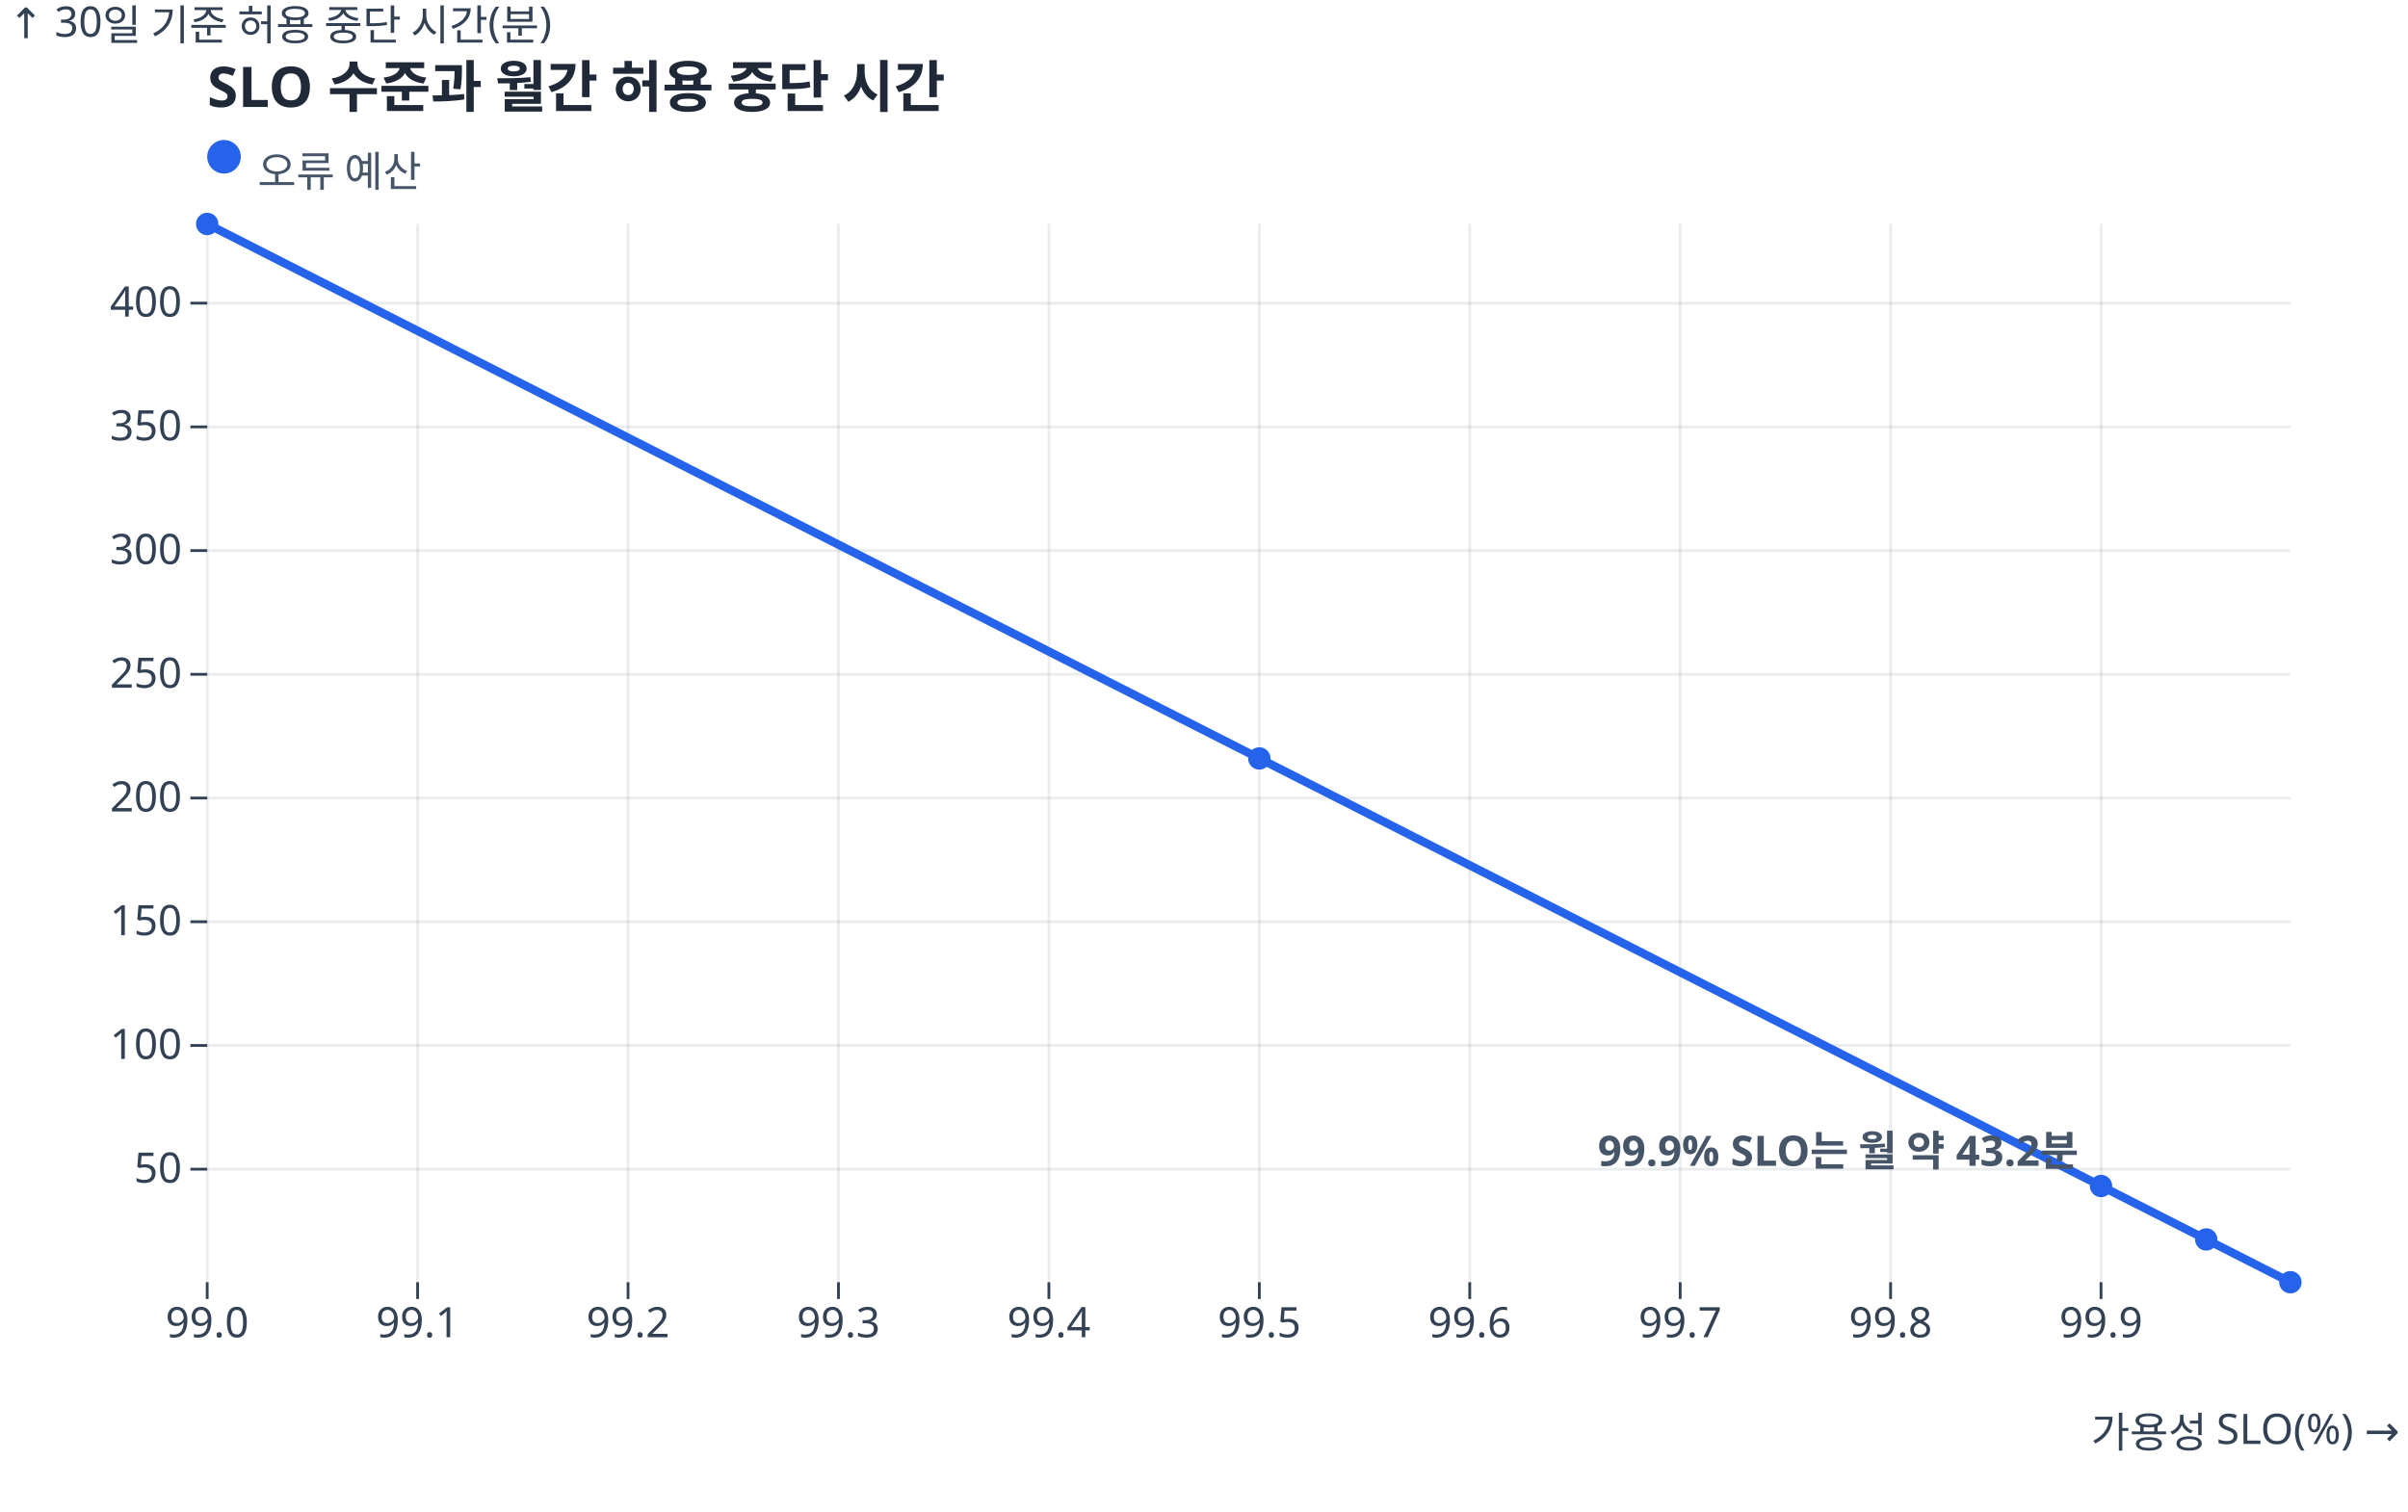
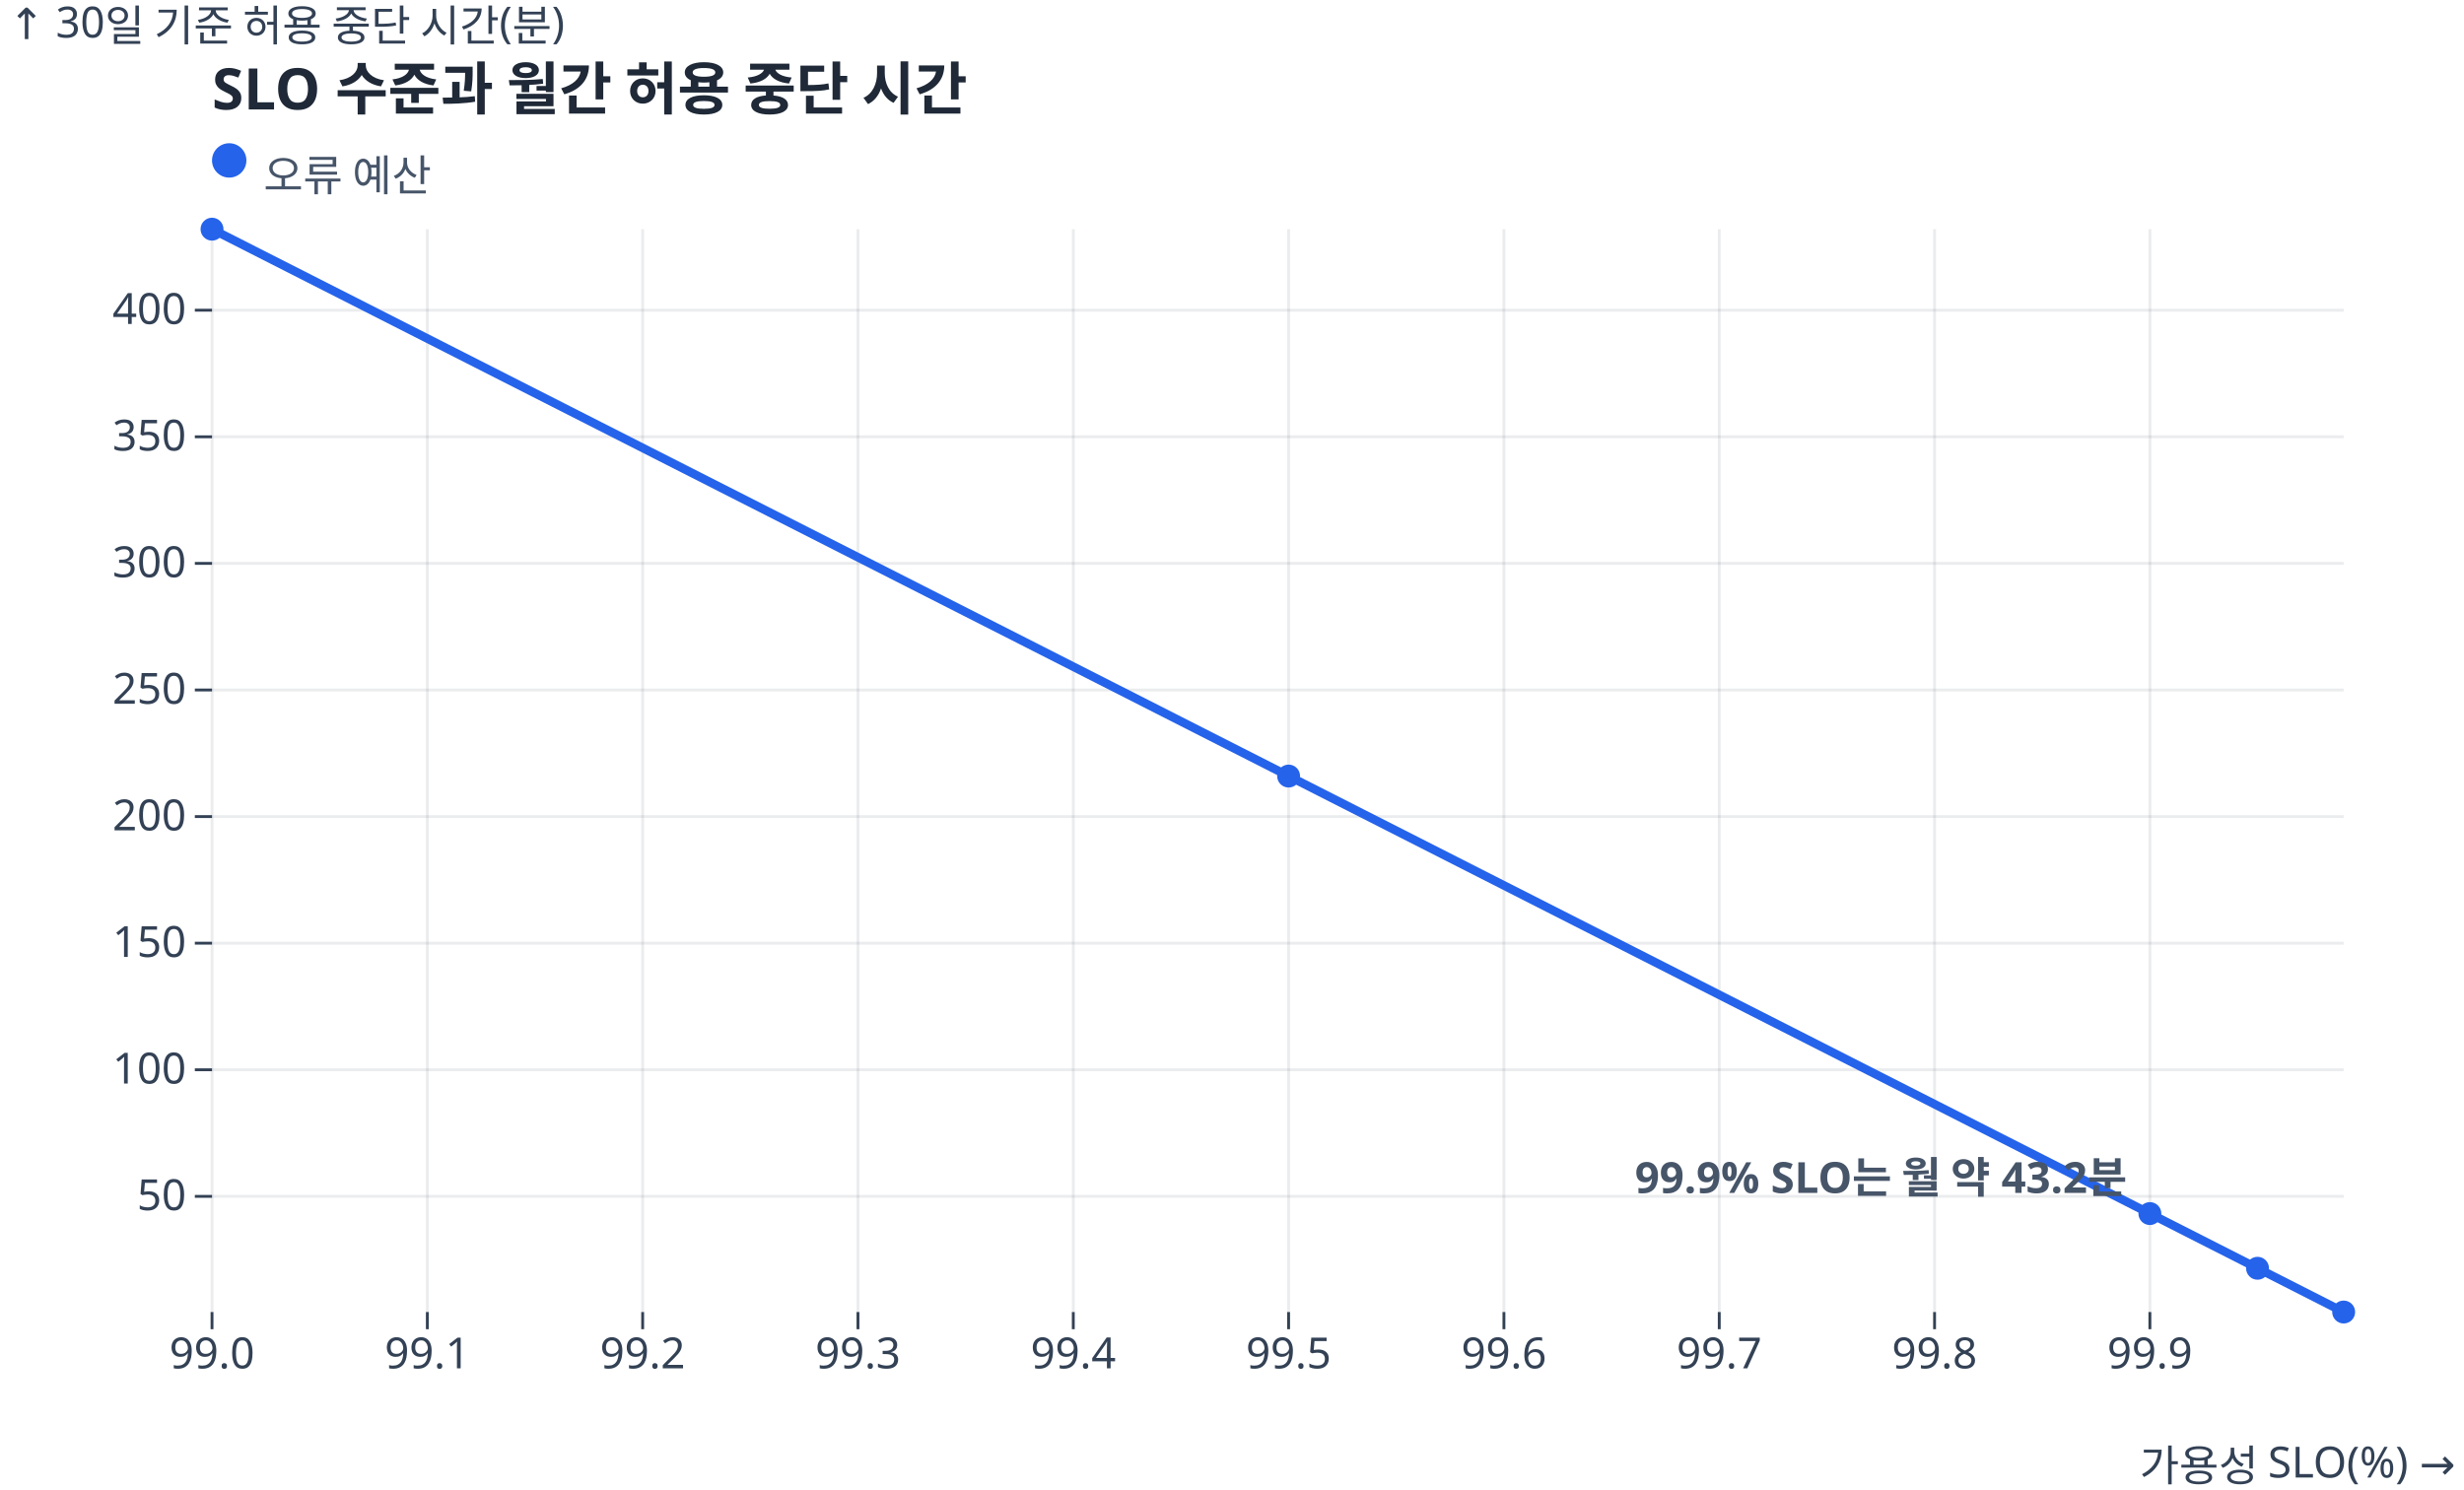
- <svg xmlns="http://www.w3.org/2000/svg" class="plot-d6a7b5" fill="currentColor" font-family="system-ui, sans-serif" font-size="10" text-anchor="middle" width="860" height="540" viewBox="0 0 860 540" style="background: rgb(248, 250, 252); color: rgb(51, 65, 85); font-family: system-ui, sans-serif; font-size: 15px;" role="img" aria-label="SLO 수준과 월간 허용 중단 시간: 오류 예산 계열 차트">
+ <svg xmlns="http://www.w3.org/2000/svg" class="plot-d6a7b5" fill="currentColor" font-family="system-ui, sans-serif" font-size="10" text-anchor="middle" width="860" height="520" viewBox="0 0 860 520" style="background: rgb(248, 250, 252); color: rgb(51, 65, 85); font-family: system-ui, sans-serif; font-size: 15px;" role="img" aria-label="SLO 수준과 월간 허용 중단 시간: 오류 예산 계열 차트">
  <style>:where(.plot-d6a7b5) {
  --plot-background: white;
  display: block;
  height: auto;
  height: intrinsic;
  max-width: 100%;
}
:where(.plot-d6a7b5 text),
:where(.plot-d6a7b5 tspan) {
  white-space: pre;
}</style>
  <g aria-label="y-grid" aria-hidden="true" stroke="currentColor" stroke-opacity="0.1">
    <line x1="74" x2="818" y1="417.626" y2="417.626" />
    <line x1="74" x2="818" y1="373.434" y2="373.434" />
    <line x1="74" x2="818" y1="329.242" y2="329.242" />
    <line x1="74" x2="818" y1="285.051" y2="285.051" />
    <line x1="74" x2="818" y1="240.859" y2="240.859" />
    <line x1="74" x2="818" y1="196.667" y2="196.667" />
    <line x1="74" x2="818" y1="152.475" y2="152.475" />
    <line x1="74" x2="818" y1="108.283" y2="108.283" />
  </g>
  <g aria-label="y-axis tick" aria-hidden="true" fill="none" stroke="currentColor">
    <path transform="translate(74,417.6263)" d="M0,0L-6,0" />
    <path transform="translate(74,373.4343)" d="M0,0L-6,0" />
    <path transform="translate(74,329.2424)" d="M0,0L-6,0" />
    <path transform="translate(74,285.0505)" d="M0,0L-6,0" />
    <path transform="translate(74,240.8586)" d="M0,0L-6,0" />
    <path transform="translate(74,196.6667)" d="M0,0L-6,0" />
    <path transform="translate(74,152.4747)" d="M0,0L-6,0" />
    <path transform="translate(74,108.2828)" d="M0,0L-6,0" />
  </g>
  <g aria-label="y-axis tick label" text-anchor="end" font-variant="tabular-nums" transform="translate(-9,0)">
    <text y="0.32em" transform="translate(74,417.6263)">50</text>
    <text y="0.32em" transform="translate(74,373.4343)">100</text>
    <text y="0.32em" transform="translate(74,329.2424)">150</text>
    <text y="0.32em" transform="translate(74,285.0505)">200</text>
    <text y="0.32em" transform="translate(74,240.8586)">250</text>
    <text y="0.32em" transform="translate(74,196.6667)">300</text>
    <text y="0.32em" transform="translate(74,152.4747)">350</text>
    <text y="0.32em" transform="translate(74,108.2828)">400</text>
  </g>
  <g aria-label="y-axis label" text-anchor="start" transform="translate(-71,-77)">
    <text y="0.71em" transform="translate(74,80)">↑ 30일 기준 허용 중단 시간(분)</text>
  </g>
  <g aria-label="x-grid" aria-hidden="true" stroke="currentColor" stroke-opacity="0.1">
    <line x1="74" x2="74" y1="80" y2="458" />
    <line x1="149.152" x2="149.152" y1="80" y2="458" />
    <line x1="224.303" x2="224.303" y1="80" y2="458" />
    <line x1="299.455" x2="299.455" y1="80" y2="458" />
    <line x1="374.606" x2="374.606" y1="80" y2="458" />
    <line x1="449.758" x2="449.758" y1="80" y2="458" />
    <line x1="524.909" x2="524.909" y1="80" y2="458" />
    <line x1="600.061" x2="600.061" y1="80" y2="458" />
    <line x1="675.212" x2="675.212" y1="80" y2="458" />
    <line x1="750.364" x2="750.364" y1="80" y2="458" />
  </g>
  <g aria-label="x-axis tick" aria-hidden="true" fill="none" stroke="currentColor">
    <path transform="translate(74,458)" d="M0,0L0,6" />
    <path transform="translate(149.1515,458)" d="M0,0L0,6" />
    <path transform="translate(224.303,458)" d="M0,0L0,6" />
    <path transform="translate(299.4545,458)" d="M0,0L0,6" />
    <path transform="translate(374.6061,458)" d="M0,0L0,6" />
    <path transform="translate(449.7576,458)" d="M0,0L0,6" />
    <path transform="translate(524.9091,458)" d="M0,0L0,6" />
    <path transform="translate(600.0606,458)" d="M0,0L0,6" />
    <path transform="translate(675.2121,458)" d="M0,0L0,6" />
    <path transform="translate(750.3636,458)" d="M0,0L0,6" />
  </g>
  <g aria-label="x-axis tick label" font-variant="tabular-nums" transform="translate(0,9)">
    <text y="0.71em" transform="translate(74,458)">99.0</text>
    <text y="0.71em" transform="translate(149.1515,458)">99.1</text>
    <text y="0.71em" transform="translate(224.303,458)">99.2</text>
    <text y="0.71em" transform="translate(299.4545,458)">99.3</text>
    <text y="0.71em" transform="translate(374.6061,458)">99.4</text>
    <text y="0.71em" transform="translate(449.7576,458)">99.5</text>
    <text y="0.71em" transform="translate(524.9091,458)">99.6</text>
    <text y="0.71em" transform="translate(600.0606,458)">99.7</text>
    <text y="0.71em" transform="translate(675.2121,458)">99.8</text>
    <text y="0.71em" transform="translate(750.3636,458)">99.9</text>
  </g>
  <g aria-label="x-axis label" text-anchor="end" transform="translate(39,59)">
    <text transform="translate(818,458)">가용성 SLO(%) →</text>
  </g>
  <g aria-label="text" fill="#1f2937" text-anchor="start" font-size="20" font-weight="700" transform="translate(0,-56)">
    <text y="0.71em" transform="translate(74,80)">SLO 수준과 월간 허용 중단 시간</text>
  </g>
  <g aria-label="dot" fill="#2563eb" transform="translate(6,-24)">
    <circle cx="74" cy="80" r="6" />
  </g>
  <g aria-label="text" fill="#475569" text-anchor="start" transform="translate(18,-24)">
    <text y="0.71em" transform="translate(74,80)">오류 예산</text>
  </g>
  <g aria-label="line" fill="none" stroke-width="3" stroke-linejoin="round" stroke-linecap="round">
    <path stroke="#2563eb" d="M74,80L449.758,270.909L750.364,423.636L787.939,442.727L818,458" />
  </g>
  <g aria-label="dot">
    <circle cx="74" cy="80" r="4" fill="#2563eb" />
    <circle cx="449.758" cy="270.909" r="4" fill="#2563eb" />
    <circle cx="750.364" cy="423.636" r="4" fill="#2563eb" />
    <circle cx="787.939" cy="442.727" r="4" fill="#2563eb" />
    <circle cx="818" cy="458" r="4" fill="#2563eb" />
  </g>
  <g aria-label="text" fill="#475569" text-anchor="end" font-weight="600" transform="translate(-8,-12)">
    <text y="0.32em" transform="translate(750.3636,423.6364)">99.9% SLO는 월 약 43.2분</text>
  </g>
</svg>
